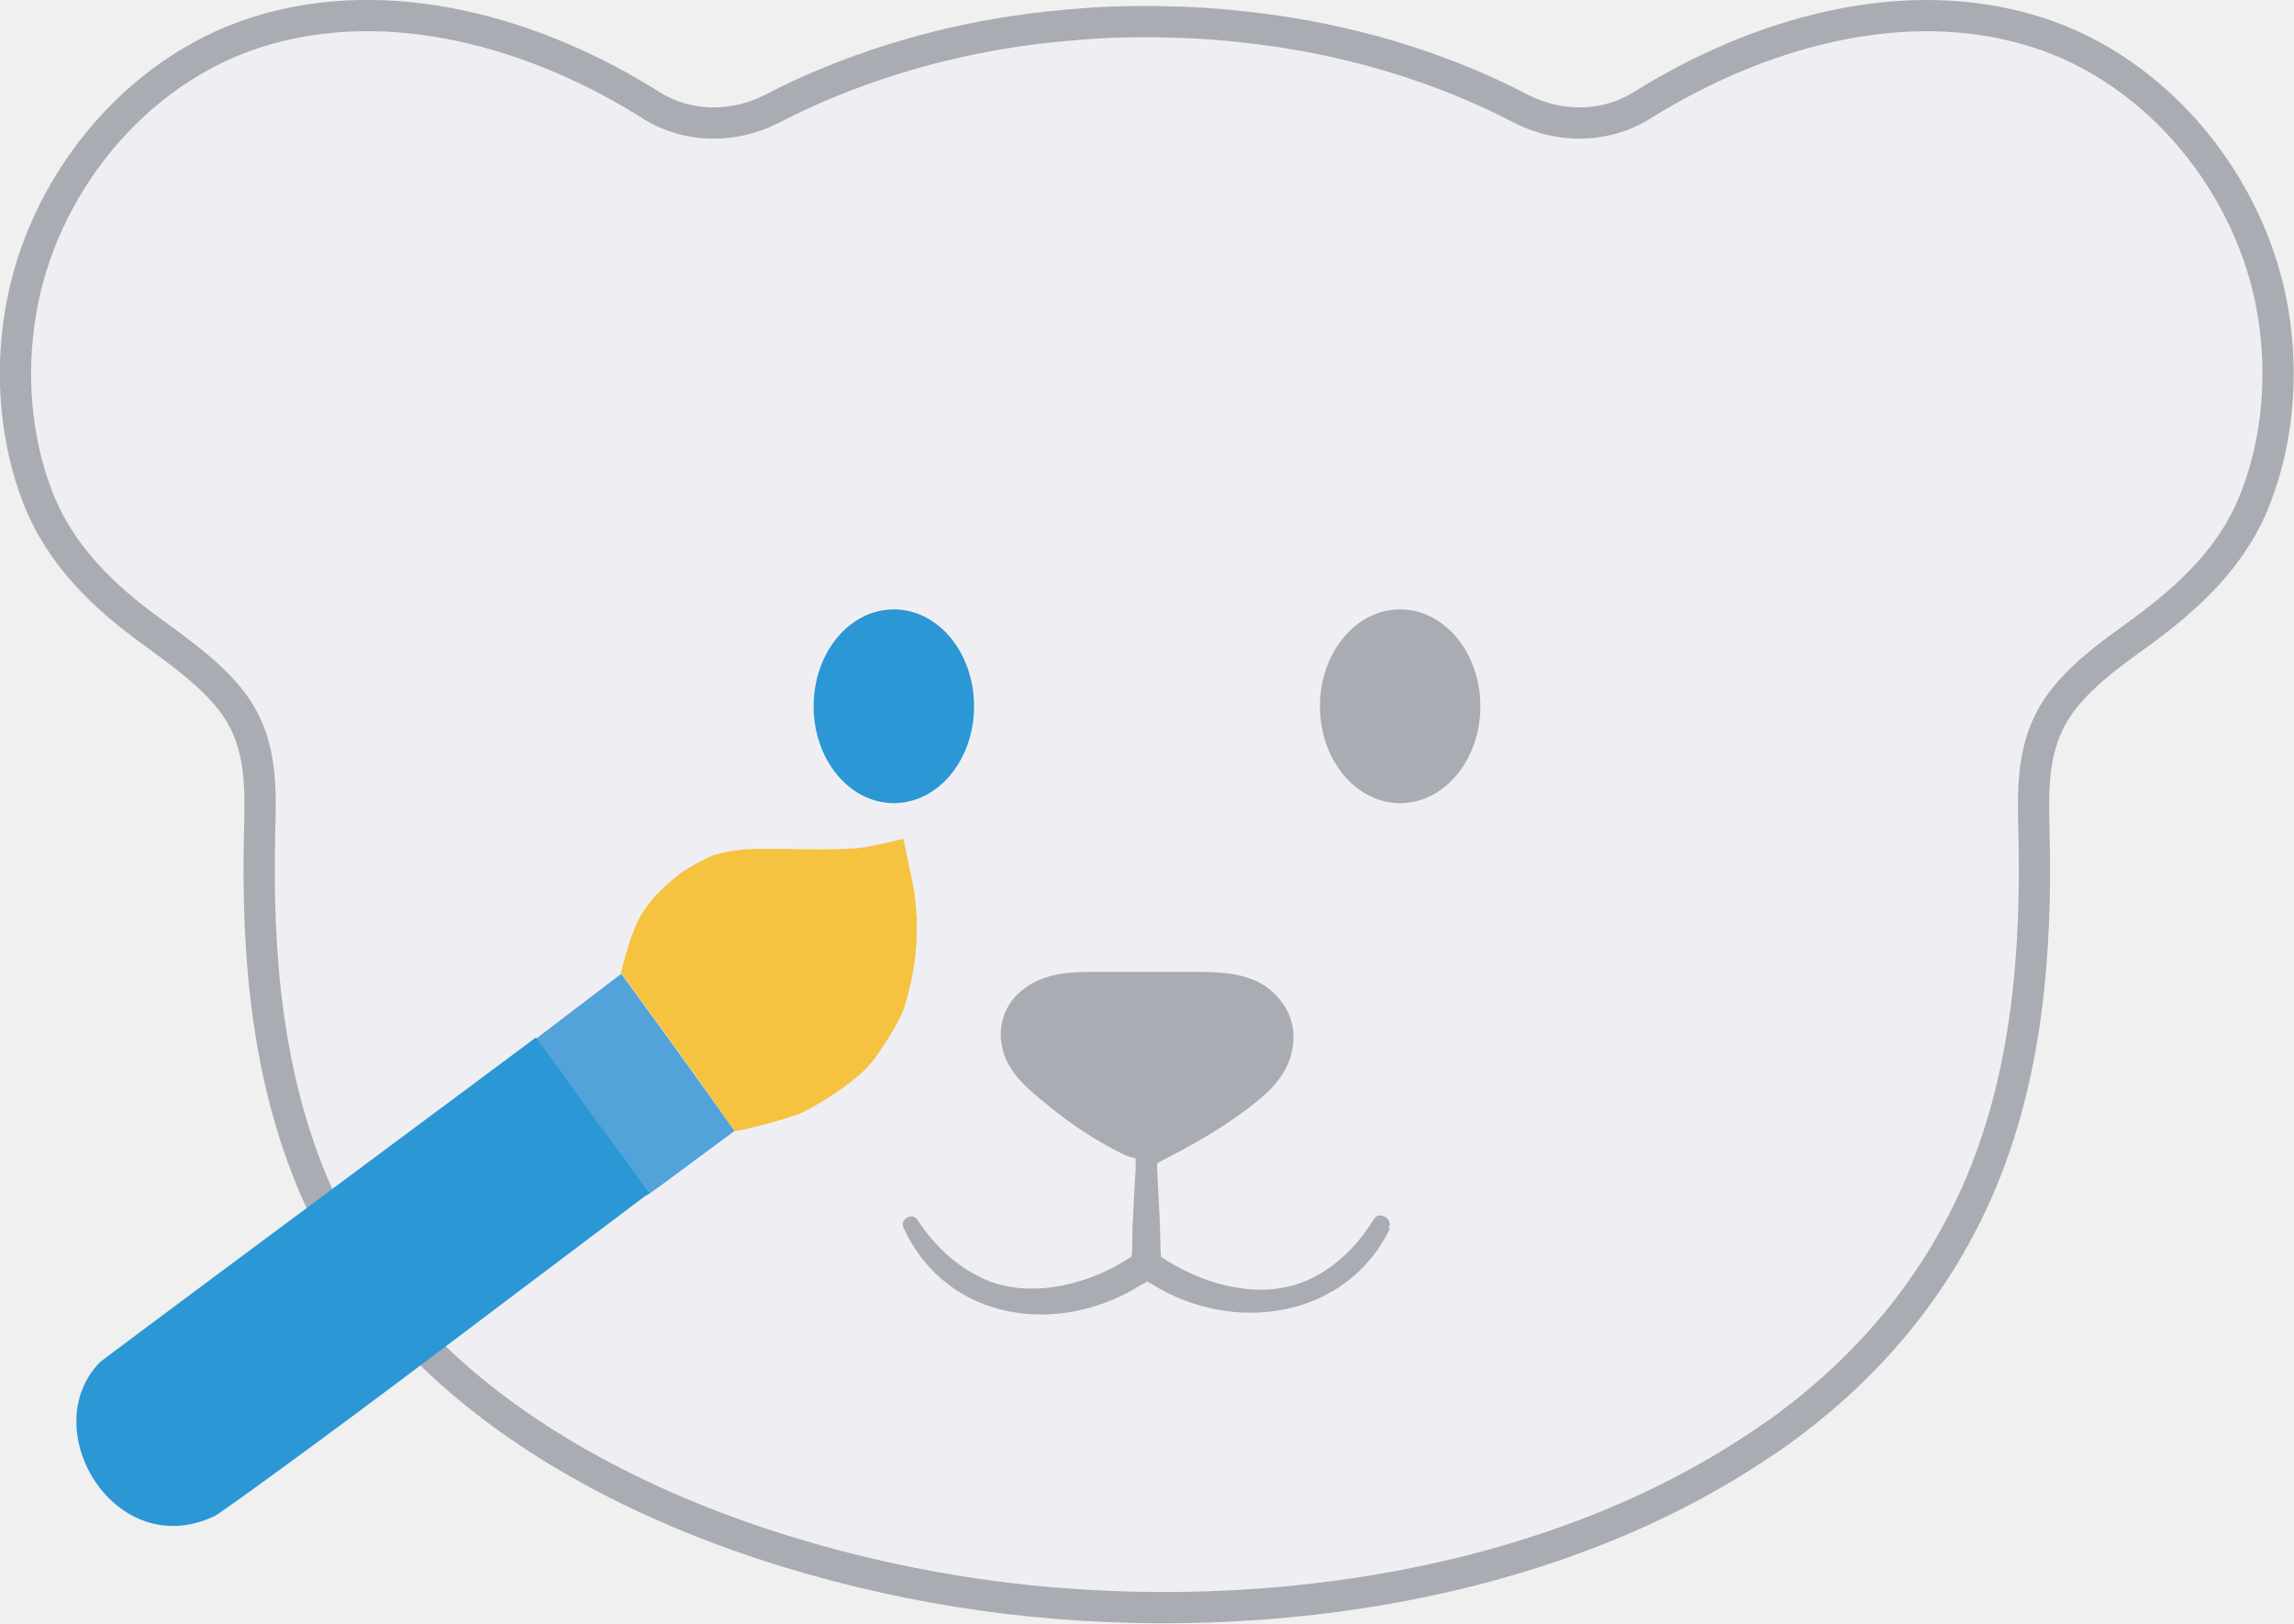
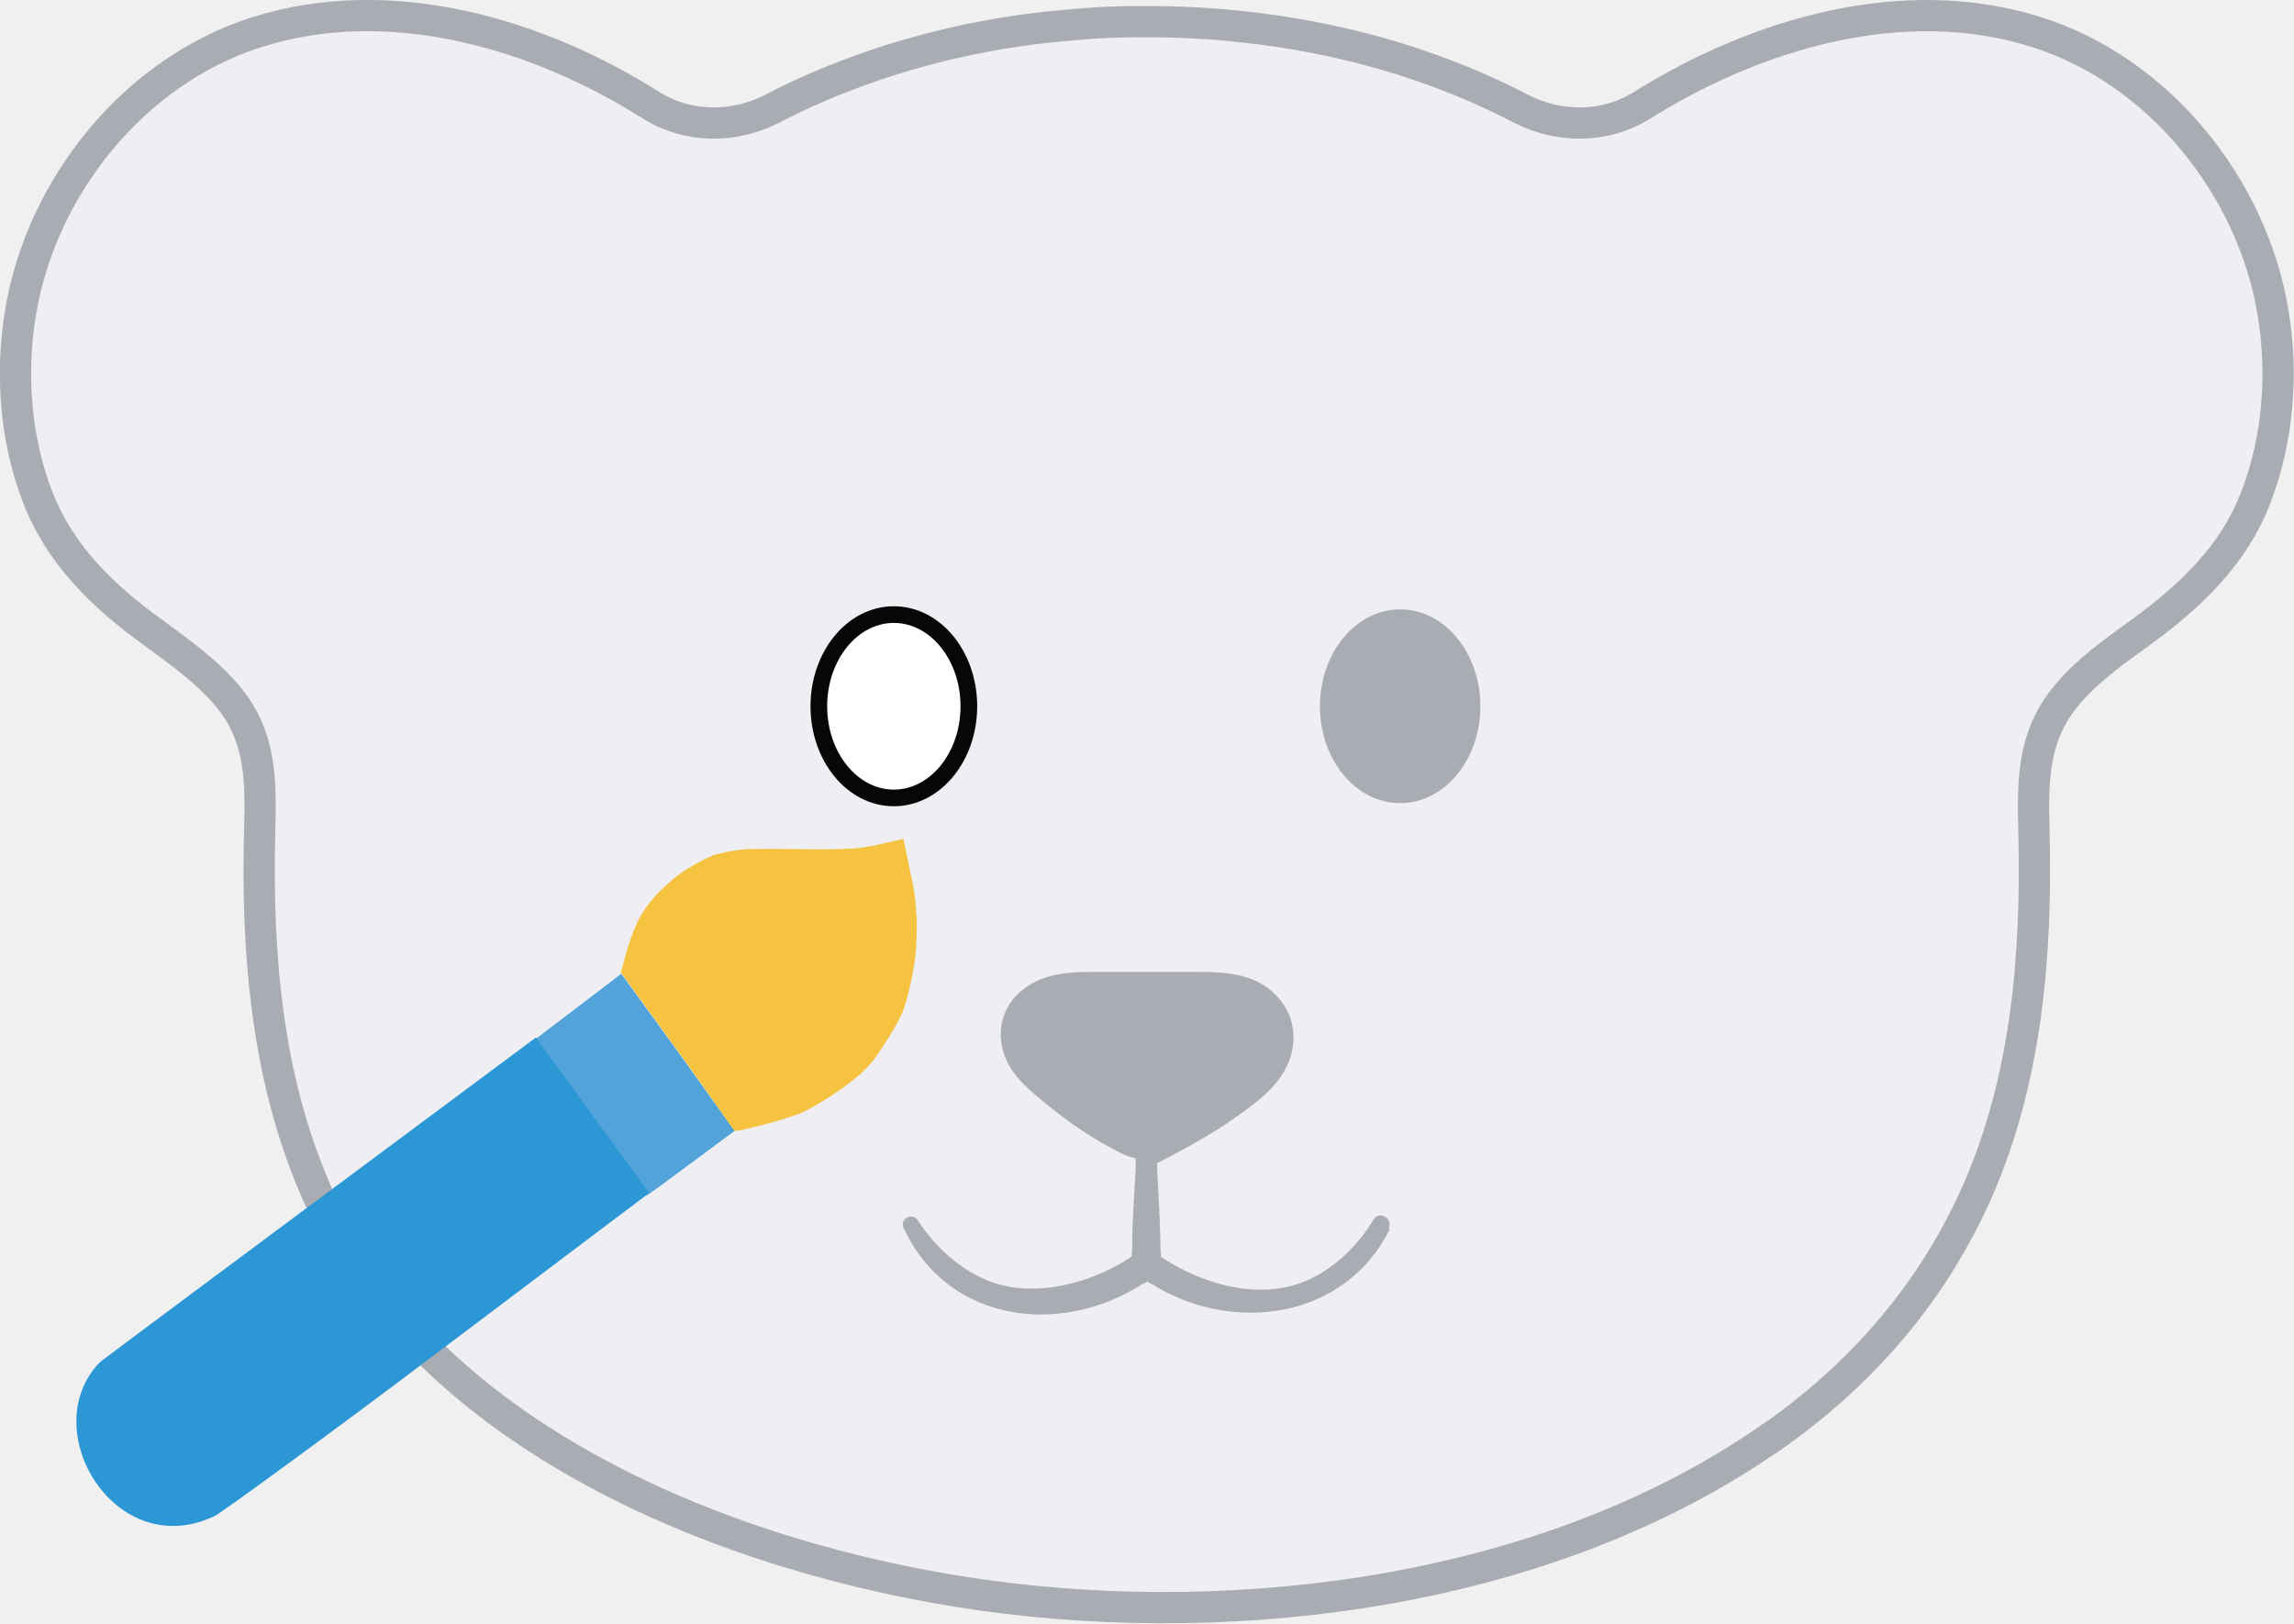
<svg xmlns="http://www.w3.org/2000/svg" id="_Слой_2" data-name="Слой 2" viewBox="0 0 55.05 38.96">
  <defs>
    <style>
      .cls-1 {
-         fill: #52a3da;
-       }
- 
-       .cls-2 {
-         fill: #f5c340;
-       }
- 
-       .cls-3 {
-         stroke: #2b97d4;
-       }
- 
-       .cls-3, .cls-4 {
        fill: #2b97d4;
      }

-       .cls-3, .cls-5, .cls-6, .cls-7 {
-         stroke-miterlimit: 10;
-       }
- 
-       .cls-3, .cls-6 {
-         stroke-width: .25px;
+       .cls-1, .cls-2, .cls-3, .cls-4 {
+         stroke-width: 0px;
      }

      .cls-5 {
        fill: #efeff3;
        stroke-width: .75px;
      }

-       .cls-5, .cls-6, .cls-7 {
+       .cls-5, .cls-6, .cls-7, .cls-8 {
+         stroke-miterlimit: 10;
+       }
+ 
+       .cls-5, .cls-6, .cls-8 {
        stroke: #a9acb3;
      }

-       .cls-8, .cls-6, .cls-7 {
+       .cls-2 {
+         fill: #52a3da;
+       }
+ 
+       .cls-3, .cls-6, .cls-8 {
        fill: #a9acb3;
      }

+       .cls-4 {
+         fill: #f5c340;
+       }
+ 
+       .cls-6 {
+         stroke-width: .25px;
+       }
+ 
      .cls-7 {
+         fill: #fff;
+         stroke: #070707;
+         stroke-width: .4px;
+       }
+ 
+       .cls-8 {
        stroke-width: .25px;
      }
    </style>
  </defs>
  <g id="_Слой_53" data-name="Слой 53">
    <g id="_Слой_1-2" data-name="Слой 1">
-       <path class="cls-5" d="m42.49,34.51c2.12-1.48,3.87-3.43,4.98-5.96,1.17-2.69,1.41-5.65,1.34-8.56-.03-1.19-.05-2.27.74-3.25.51-.63,1.18-1.1,1.83-1.57,1.19-.87,2.23-1.85,2.76-3.25.53-1.38.65-2.94.41-4.4-.49-3.02-2.73-5.82-5.68-6.75-3.19-1.01-6.72.04-9.47,1.76-.88.55-1.98.55-2.9.08-.23-.12-.47-.24-.71-.35-1.86-.86-3.88-1.39-5.91-1.61-.51-.06-1.25-.12-2.15-.13h-.43c-.9,0-1.64.08-2.15.13-2.04.22-4.05.76-5.91,1.61-.24.11-.48.23-.71.35-.92.47-2.02.47-2.9-.08C12.9.8,9.36-.24,6.17.77,3.22,1.7.98,4.49.49,7.52c-.24,1.46-.12,3.02.41,4.4.54,1.4,1.57,2.39,2.76,3.25.65.48,1.32.95,1.83,1.57.8.98.77,2.06.74,3.25-.07,2.9.17,5.86,1.34,8.56,2.6,5.96,9.92,8.87,15.99,9.73,6.25.88,13.64-.09,18.92-3.77Z" />
+       <path class="cls-5" d="M42.49,34.51c2.12-1.48,3.87-3.43,4.98-5.96,1.17-2.69,1.41-5.65,1.34-8.56-.03-1.19-.05-2.27.74-3.25.51-.63,1.18-1.1,1.83-1.57,1.19-.87,2.23-1.85,2.76-3.25.53-1.38.65-2.94.41-4.4-.49-3.02-2.73-5.82-5.68-6.75-3.19-1.01-6.72.04-9.47,1.76-.88.55-1.98.55-2.9.08-.23-.12-.47-.24-.71-.35-1.86-.86-3.88-1.39-5.91-1.61-.51-.06-1.25-.12-2.15-.13h-.43c-.9,0-1.64.08-2.15.13-2.04.22-4.05.76-5.91,1.61-.24.11-.48.23-.71.35-.92.47-2.02.47-2.9-.08C12.9.8,9.36-.24,6.17.77,3.22,1.7.98,4.49.49,7.52c-.24,1.46-.12,3.02.41,4.4.54,1.4,1.57,2.39,2.76,3.25.65.48,1.32.95,1.83,1.57.8.98.77,2.06.74,3.25-.07,2.9.17,5.86,1.34,8.56,2.6,5.96,9.92,8.87,15.99,9.73,6.25.88,13.64-.09,18.92-3.77Z" />
    </g>
+     <ellipse class="cls-8" cx="33.6" cy="16.95" rx="1.8" ry="2.2" />
+     <ellipse class="cls-7" cx="21.45" cy="16.95" rx="1.8" ry="2.2" />
+     <path class="cls-3" d="M33.36,29.48c-1.06,2.18-3.78,2.56-5.73,1.33-.19-.07-.45-.39-.4-.66.03-.11,0-.65.01-.77l.05-2.49h.48c0,1.17-.01,2.33.01,3.5,0,.14-.1.26-.25.27-.15,0-.27-.12-.27-.27-.11,0,.97,0,.51,0,0,.02,0,.04,0,.05-.21,0,.48,0-.51,0,.02-.7.09-1.49.01-2.2.06-.35.03-1,.04-1.35,0,0,.41,0,.41,0,.02,1.03.12,2.08.13,3.12.05.28-.16.71-.44.81-1.98,1.27-4.68.91-5.72-1.34-.12-.21.2-.4.33-.2.44.68,1.05,1.21,1.75,1.48,1.1.4,2.44.03,3.38-.6.03-.02.02-.68.03-.77.04-.83.1-1.67.12-2.5,0-.26.42-.26.41,0,0,.3.01,1.1-.05,1.36.08.55.05,1.45.09,2.02,0,.03,0,.13,0,.17-1.01,0-.28,0-.51,0,0,0,0-.03,0-.03,0,0,0-.02,0-.02-.46,0,.62,0,.51,0,0,0-.51,0-.51,0,.03-1.17.01-2.33.01-3.5,0-.13.11-.24.24-.24.13,0,.24.11.24.24l.06,2.49c0,.11.04.7.03.79.01.01,0-.04.02-.02.96.65,2.29,1.05,3.4.63.71-.27,1.31-.83,1.72-1.51.13-.23.49-.02.36.21h0Z" />
+     <path class="cls-6" d="M28.16,27.57c.55-.29,1.37-.76,2.04-1.33.33-.28.59-.62.68-1.03.08-.37.05-.83-.36-1.25-.48-.49-1.18-.51-1.84-.51-.76,0-1.53,0-2.29,0-.67,0-1.32,0-1.84.46-.4.36-.5.89-.33,1.37s.58.8.97,1.12c.54.45,1.14.85,1.78,1.17.38.19.83.17,1.21-.02Z" />
    <g>
-       <ellipse class="cls-6" cx="33.6" cy="16.95" rx="1.8" ry="2.2" />
-       <ellipse class="cls-3" cx="21.45" cy="16.95" rx="1.8" ry="2.2" />
-     </g>
-     <path class="cls-8" d="m33.36,29.48c-1.06,2.18-3.78,2.56-5.73,1.33-.19-.07-.45-.39-.4-.66.03-.11,0-.65.01-.77l.05-2.49h.48c0,1.17-.01,2.33.01,3.5,0,.14-.1.26-.25.27-.15,0-.27-.12-.27-.27-.11,0,.97,0,.51,0,0,.02,0,.04,0,.05-.21,0,.48,0-.51,0,.02-.7.09-1.49.01-2.2.06-.35.03-1,.04-1.35,0,0,.41,0,.41,0,.02,1.03.12,2.08.13,3.12.05.28-.16.71-.44.81-1.98,1.27-4.68.91-5.72-1.34-.12-.21.2-.4.33-.2.44.68,1.05,1.21,1.75,1.48,1.1.4,2.44.03,3.38-.6.03-.02.02-.68.03-.77.04-.83.1-1.67.12-2.5,0-.26.42-.26.41,0,0,.3.01,1.1-.05,1.36.08.55.05,1.45.09,2.02,0,.03,0,.13,0,.17-1.01,0-.28,0-.51,0,0,0,0-.03,0-.03,0,0,0-.02,0-.02-.46,0,.62,0,.51,0,0,0-.51,0-.51,0,.03-1.17.01-2.33.01-3.5,0-.13.11-.24.24-.24.13,0,.24.11.24.24l.06,2.49c0,.11.04.7.03.79.01.01,0-.04.02-.02.96.65,2.29,1.05,3.4.63.71-.27,1.31-.83,1.72-1.51.13-.23.49-.02.36.21h0Z" />
-     <path class="cls-7" d="m28.16,27.57c.55-.29,1.37-.76,2.04-1.33.33-.28.59-.62.68-1.03.08-.37.05-.83-.36-1.25-.48-.49-1.18-.51-1.84-.51-.76,0-1.53,0-2.29,0-.67,0-1.32,0-1.84.46-.4.36-.5.89-.33,1.37s.58.8.97,1.12c.54.45,1.14.85,1.78,1.17.38.19.83.17,1.21-.02Z" />
-     <g>
-       <path class="cls-1" d="m12.73,25.03l2.18-1.66,1.35,1.86,1.37,1.91-1,.74h0c-.55.41-1.1.82-1.12.81,0,0-2.36-3.2-2.78-3.67h0Z" />
-       <path class="cls-2" d="m21.92,21.3c.03.12.06.46.08.75.01.34-.01.8-.07,1.15-.05.33-.16.78-.24,1.01-.08.23-.32.64-.52.93-.29.45-.45.6-.97.99-.35.24-.81.52-1.02.6-.21.08-.61.2-.88.27-.28.07-.6.15-.66.14-.04,0-.33-.48-1.37-1.91l-1.37-1.89.11-.41c.06-.22.18-.58.27-.76.07-.19.27-.47.43-.65.16-.18.47-.46.69-.61.22-.14.58-.34.77-.4.21-.06.55-.12.75-.13s.8-.01,1.31,0c.51.01,1.15,0,1.4-.03.25-.03.61-.11,1.05-.22l.24,1.16Z" />
-       <path class="cls-4" d="m14.21,26.76l1.37,1.87-5.08,3.83c-2.78,2.1-5.2,3.85-5.34,3.92-2.39,1.15-4.33-2.08-2.76-3.69.07-.06,2.43-1.82,10.46-7.79l1.35,1.86Z" />
+       <path class="cls-2" d="M12.73,25.03l2.18-1.66,1.35,1.86,1.37,1.91-1,.74h0c-.55.41-1.1.82-1.12.81,0,0-2.36-3.2-2.78-3.67h0Z" />
+       <path class="cls-4" d="M21.92,21.3c.03.12.06.46.08.75.01.34-.01.8-.07,1.15-.05.33-.16.78-.24,1.01-.08.23-.32.64-.52.93-.29.45-.45.6-.97.99-.35.24-.81.52-1.02.6-.21.08-.61.2-.88.27-.28.07-.6.15-.66.14-.04,0-.33-.48-1.37-1.91l-1.37-1.89.11-.41c.06-.22.18-.58.27-.76.07-.19.27-.47.43-.65.16-.18.47-.46.69-.61.22-.14.58-.34.77-.4.21-.06.55-.12.75-.13s.8-.01,1.31,0c.51.01,1.15,0,1.4-.03.25-.03.61-.11,1.05-.22l.24,1.16Z" />
+       <path class="cls-1" d="M14.21,26.76l1.37,1.87-5.08,3.83c-2.78,2.1-5.2,3.85-5.34,3.92-2.39,1.15-4.33-2.08-2.76-3.69.07-.06,2.43-1.82,10.46-7.79l1.35,1.86Z" />
    </g>
  </g>
</svg>
